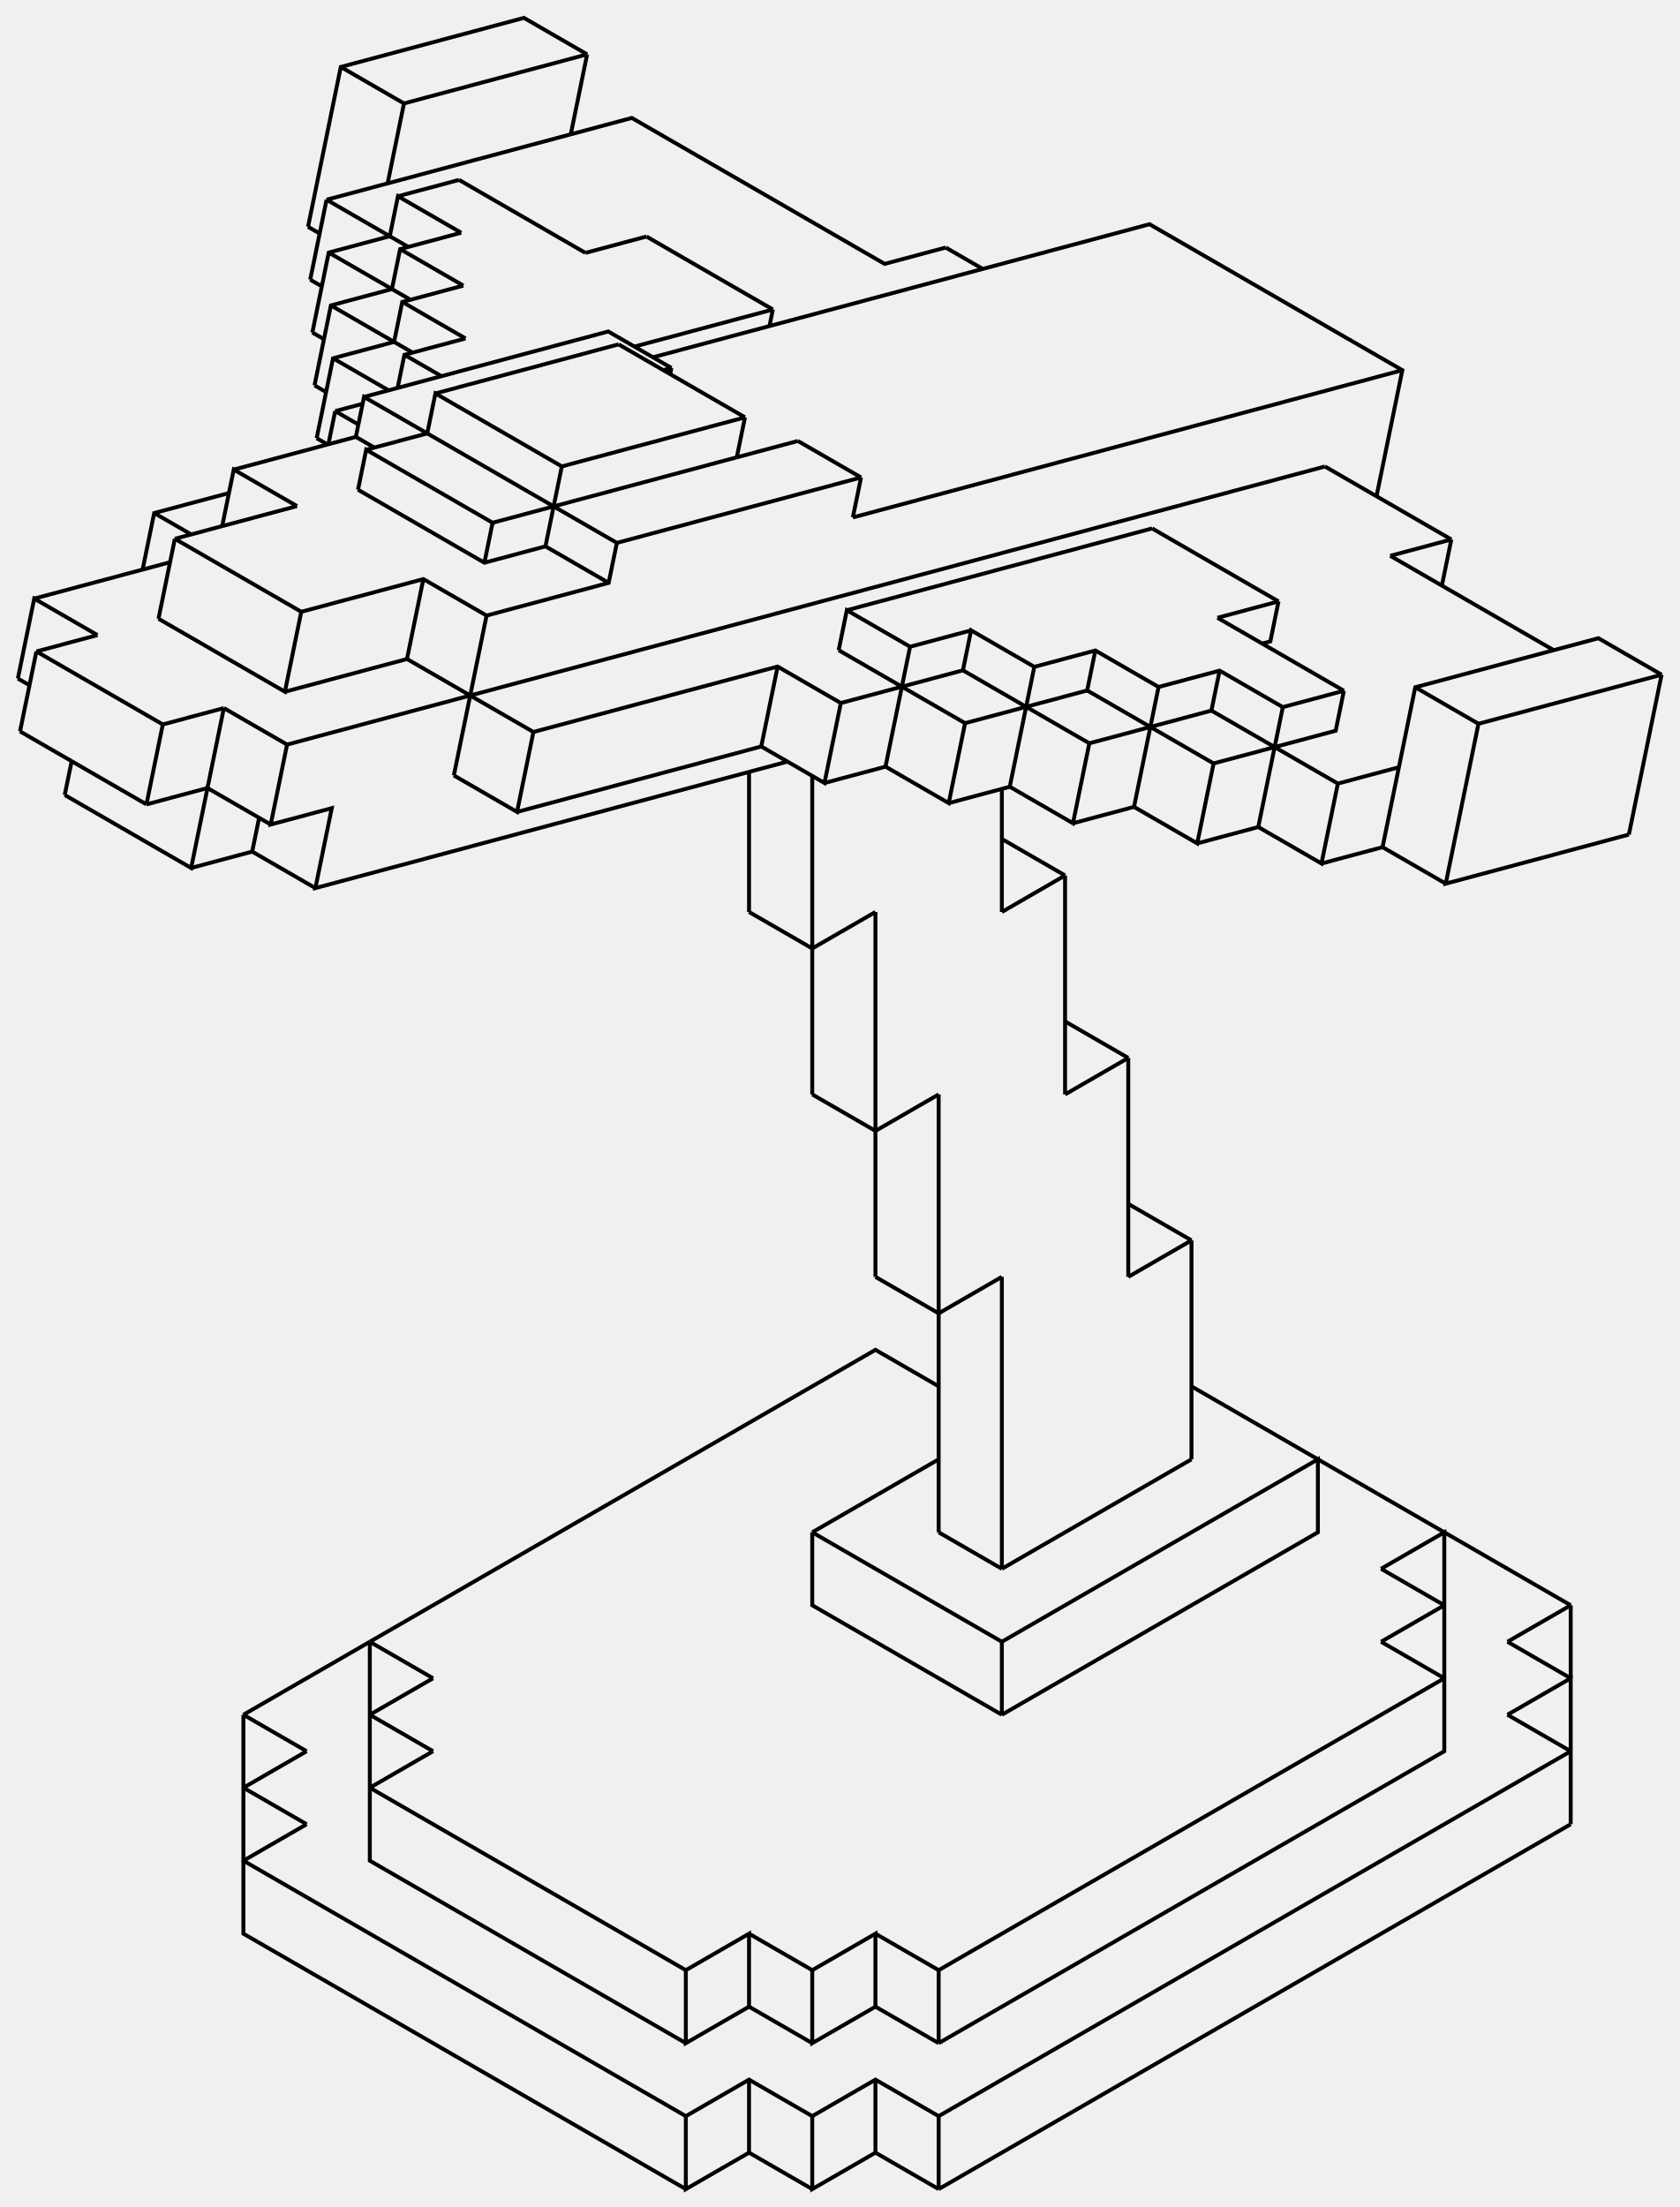
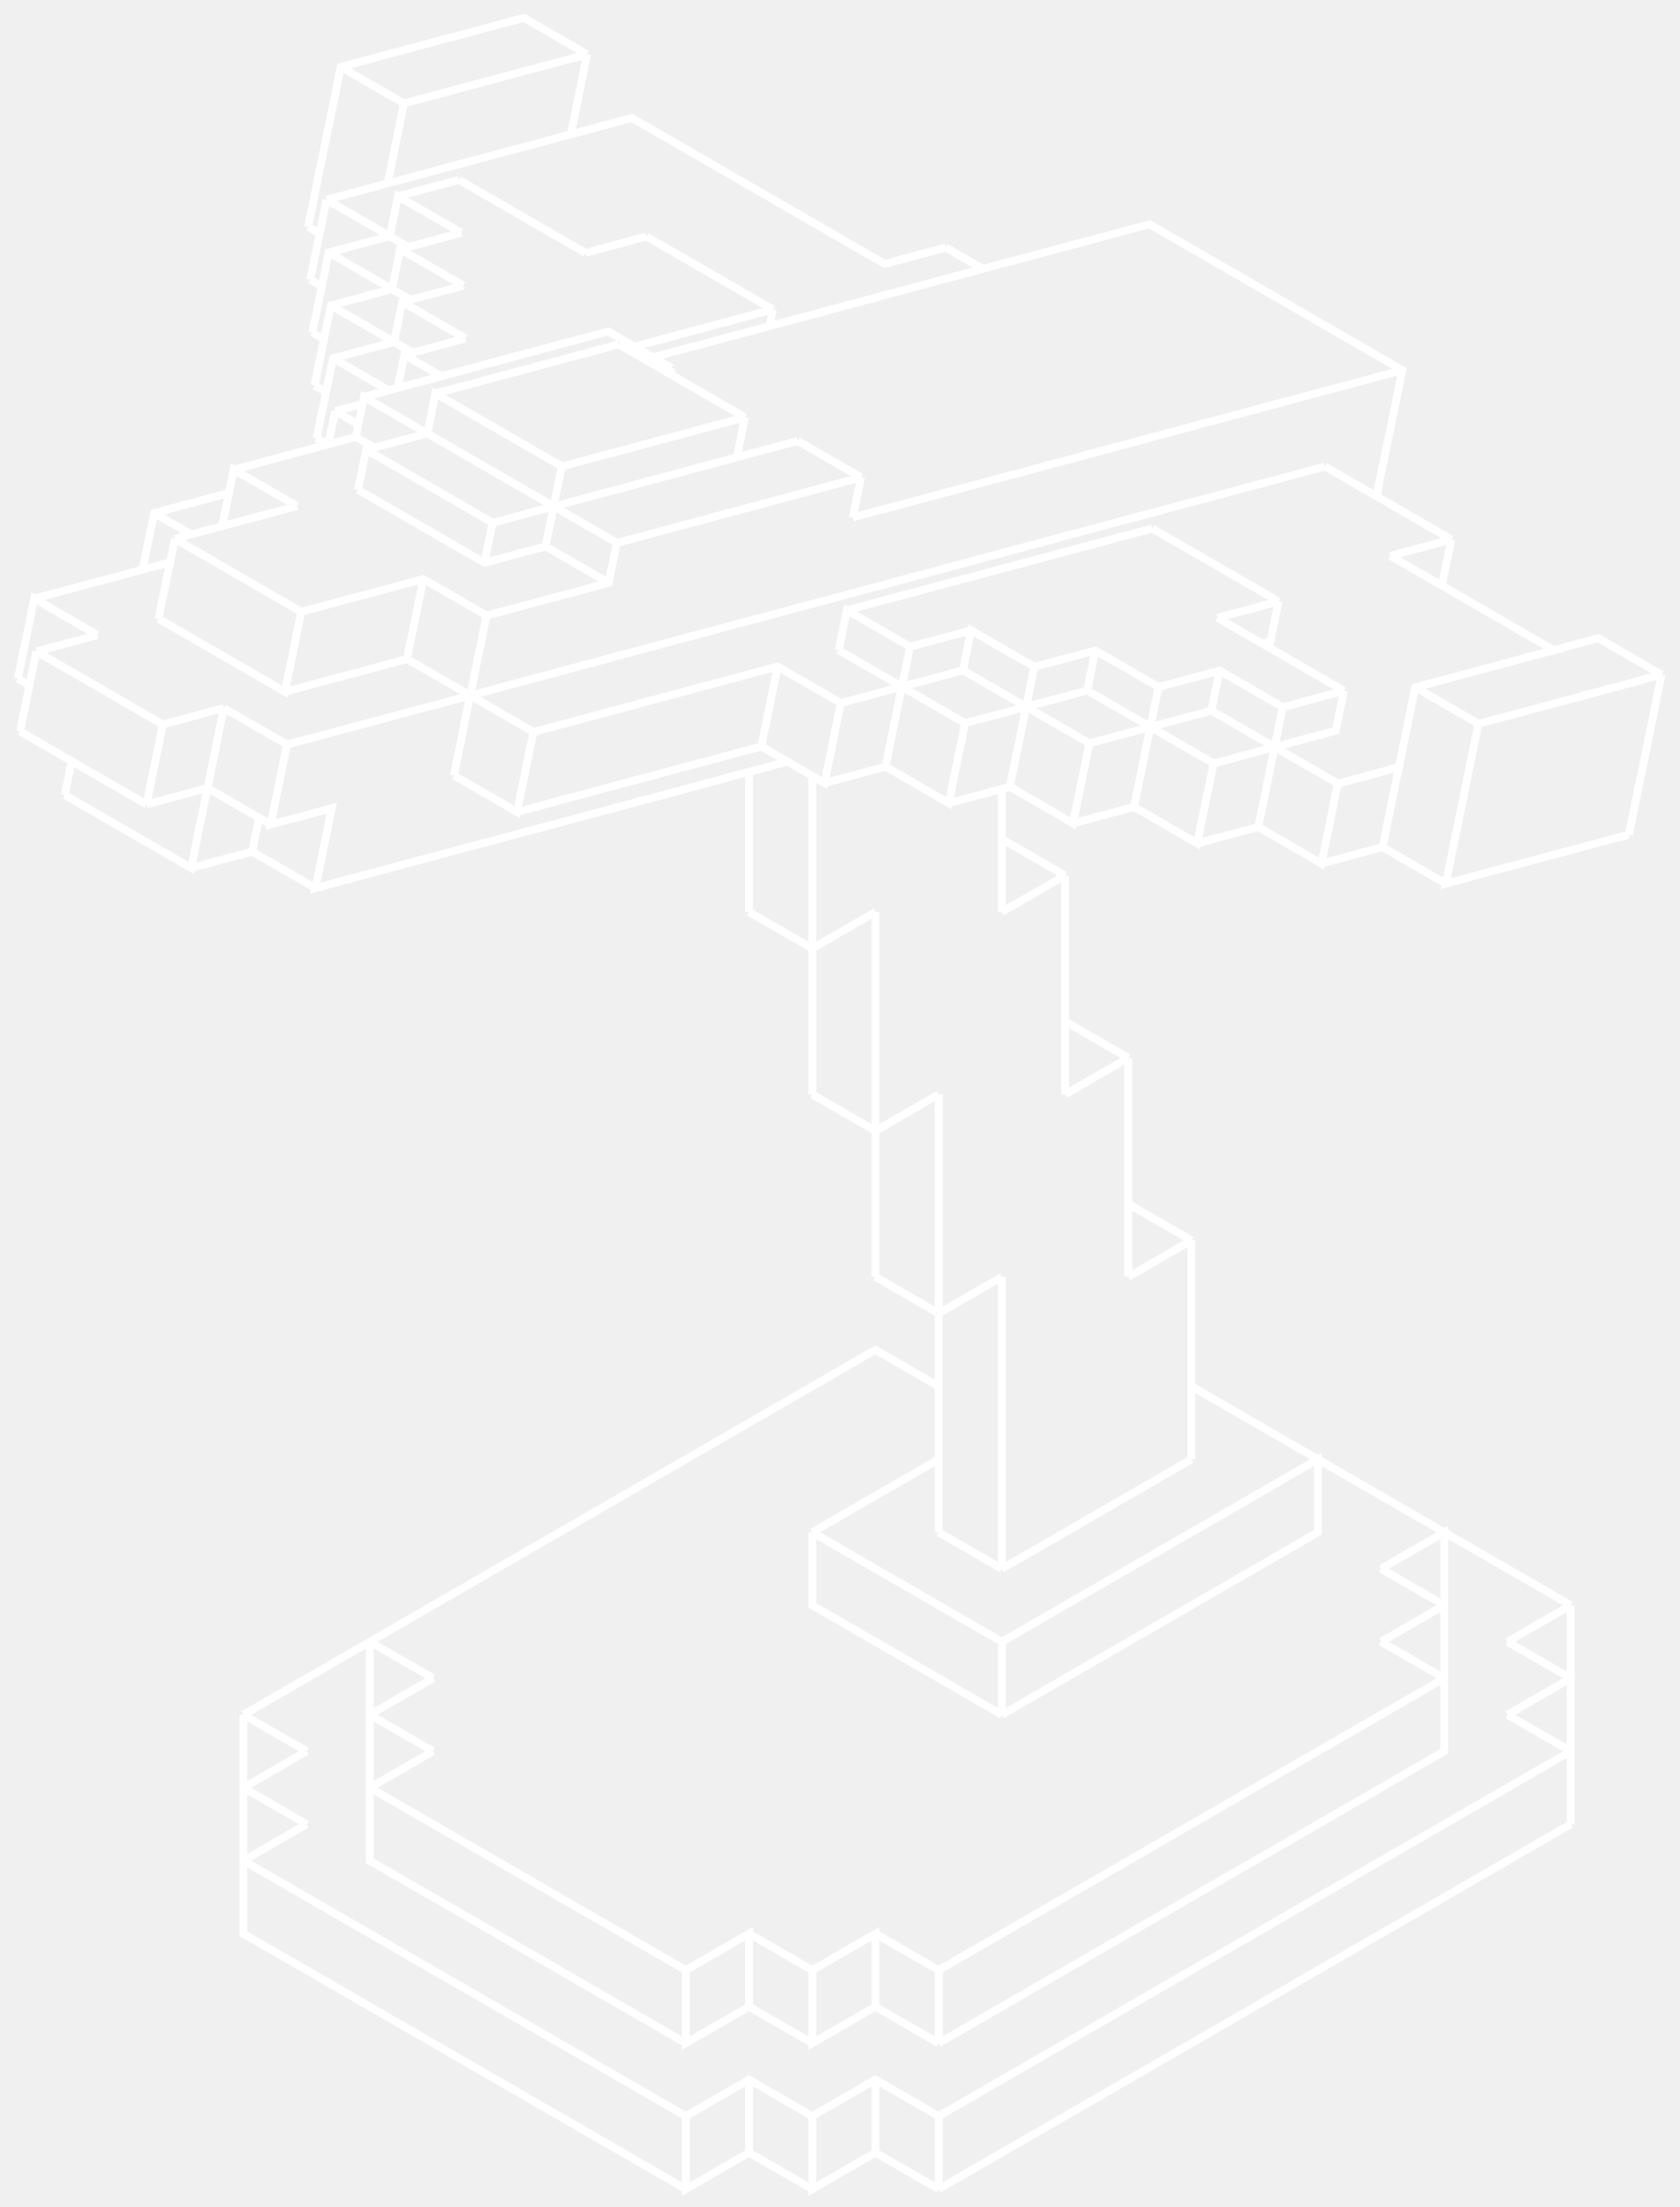
- <svg xmlns="http://www.w3.org/2000/svg" version="1.1" viewBox="-40.072 -61.959 93.947 123.458" fill="none" stroke="black" stroke-width="0.2%" vector-effect="non-scaling-stroke">
+ <svg xmlns="http://www.w3.org/2000/svg" version="1.1" viewBox="-40.072 -61.959 93.947 123.458" fill="none" stroke="white" stroke-width="0.4%" vector-effect="non-scaling-stroke">
  <path d="M -38.157 -28.473 L -30.559 -30.509" />
  <path d="M -39.072 -24.001 L -38.157 -28.473 L -34.621 -26.432" />
  <path d="M -3.548 -41.973 L 24.23 -49.416 L 38.372 -41.251 L 36.928 -34.197" />
  <path d="M -19.709 -39.756 L -6.048 -43.416 L -2.513 -41.375" />
  <path d="M -20.166 -37.52 L -19.709 -39.756 L -16.173 -37.715 L -9.102 -33.632 L -5.566 -31.591 L 8.094 -35.251" />
  <path d="M -26.996 -35.69 L -20.166 -37.52 L -19.131 -36.922" />
  <path d="M -27.643 -32.528 L -26.996 -35.69 L -23.461 -33.649" />
  <path d="M -24.014 -20.308 L -13.769 -23.053 L -12.854 -27.525 L -6.024 -29.355 L -5.566 -31.591" />
  <path d="M -27.55 -22.349 L -24.014 -20.308" />
  <path d="M -30.965 -21.434 L -27.55 -22.349" />
  <path d="M -38.036 -25.517 L -30.965 -21.434" />
  <path d="M -38.036 -25.517 L -34.621 -26.432" />
  <path d="M -31.206 -27.347 L -24.135 -23.264 L -23.22 -27.736 L -16.39 -29.566 L -12.854 -27.525" />
  <path d="M -17.305 -25.095 L -24.135 -23.264" />
  <path d="M -17.305 -25.095 L -13.769 -23.053 L -10.234 -21.012 L 3.427 -24.672 L 6.962 -22.631 L 10.377 -23.546 L 13.792 -24.461 L 14.25 -26.697 L 17.785 -24.656 L 21.2 -25.571 L 24.736 -23.53 L 28.151 -24.445 L 31.687 -22.403 L 35.102 -23.318" />
  <path d="M -20.046 -34.564 L -12.975 -30.481 L -9.56 -31.396 L -6.024 -29.355" />
  <path d="M -30.291 -31.819 L -23.22 -27.736" />
  <path d="M -30.291 -31.819 L -23.461 -33.649" />
  <path d="M 7.636 -33.015 L 38.372 -41.251" />
  <path d="M 3.976 -19.355 L -22.429 -12.28 L -21.514 -16.751 L -24.929 -15.836 L -24.014 -20.308" />
  <path d="M -25.965 -14.321 L -22.429 -12.28" />
  <path d="M -36.451 -17.488 L -29.38 -13.406 L -28.465 -17.878 L -24.929 -15.836" />
  <path d="M -29.38 -13.406 L -25.965 -14.321 L -25.578 -16.211" />
  <path d="M -39.072 -24.001 L -38.423 -23.627" />
  <path d="M -31.447 -33.259 L -29.376 -32.064" />
  <path d="M -32.094 -30.098 L -31.447 -33.259 L -27.264 -34.38" />
  <path d="M -22.358 -37.446 L -21.751 -37.095" />
  <path d="M -22.478 -40.402 L -21.829 -40.027" />
  <path d="M -22.599 -43.358 L -21.95 -42.984" />
  <path d="M -22.719 -46.315 L -22.07 -45.94" />
  <path d="M -22.84 -49.271 L -22.191 -48.896" />
  <path d="M 12.829 -48.112 L 14.9 -46.916" />
  <path d="M -21.322 -38.961 L -20.025 -38.212" />
  <path d="M -21.322 -38.961 L -19.787 -39.372" />
  <path d="M -21.804 -50.786 L -18.268 -48.745 L -17.811 -50.981 L -14.275 -48.94" />
  <path d="M -21.804 -50.786 L -18.389 -51.701 L -17.474 -56.173 L -7.229 -58.918" />
  <path d="M -8.144 -54.446 L -18.389 -51.701" />
  <path d="M -8.144 -54.446 L -4.729 -55.362 L 9.413 -47.197 L 12.829 -48.112" />
  <path d="M 7.636 -33.015 L 8.094 -35.251" />
  <path d="M 34.042 -35.864 L -13.769 -23.053" />
  <path d="M -14.684 -18.582 L -13.769 -23.053" />
  <path d="M -28.465 -17.878 L -27.55 -22.349" />
  <path d="M -31.88 -16.963 L -30.965 -21.434" />
  <path d="M -31.88 -16.963 L -28.465 -17.878" />
  <path d="M -38.951 -21.045 L -31.88 -16.963" />
  <path d="M -38.951 -21.045 L -38.036 -25.517" />
  <path d="M -31.206 -27.347 L -30.291 -31.819" />
  <path d="M -17.305 -25.095 L -16.39 -29.566" />
  <path d="M -20.046 -34.564 L -19.588 -36.8 L -12.517 -32.717 L -9.102 -33.632 L -8.644 -35.868 L 1.601 -38.613" />
  <path d="M -19.588 -36.8 L -16.173 -37.715 L -15.716 -39.95 L -8.644 -35.868" />
  <path d="M -12.975 -30.481 L -12.517 -32.717" />
  <path d="M -9.56 -31.396 L -9.102 -33.632" />
  <path d="M -2.97 -41.252 L -2.513 -41.375" />
  <path d="M -2.584 -41.029 L -2.513 -41.375" />
  <path d="M 4.558 -37.292 L 8.094 -35.251" />
  <path d="M 1.143 -36.377 L 4.558 -37.292" />
  <path d="M -5.47 -42.696 L 1.601 -38.613" />
  <path d="M 1.143 -36.377 L 1.601 -38.613" />
  <path d="M -36.451 -17.488 L -36.064 -19.378" />
  <path d="M -21.701 -37.109 L -21.322 -38.961" />
  <path d="M -21.443 -41.917 L -18.336 -40.124" />
  <path d="M -22.358 -37.446 L -21.443 -41.917 L -18.028 -42.832 L -17.57 -45.068 L -14.155 -45.983" />
  <path d="M -21.563 -44.874 L -18.028 -42.832 L -16.992 -42.234" />
  <path d="M -22.478 -40.402 L -21.563 -44.874 L -18.148 -45.789 L -17.69 -48.024 L -14.275 -48.94" />
  <path d="M -21.684 -47.83 L -18.148 -45.789 L -17.112 -45.191" />
  <path d="M -22.599 -43.358 L -21.684 -47.83 L -18.268 -48.745 L -17.233 -48.147" />
  <path d="M -22.719 -46.315 L -21.804 -50.786" />
  <path d="M -22.84 -49.271 L -21.009 -58.214 L -10.764 -60.959 L -7.229 -58.918" />
  <path d="M -21.009 -58.214 L -17.474 -56.173" />
  <path d="M -8.144 -54.446 L -7.229 -58.918" />
  <path d="M -17.45 -42.112 L -15.378 -40.916" />
  <path d="M -17.829 -40.26 L -17.45 -42.112 L -14.034 -43.027" />
  <path d="M -4.584 -42.571 L 3.161 -44.646" />
  <path d="M 2.972 -43.72 L 3.161 -44.646" />
  <path d="M -3.91 -48.728 L 3.161 -44.646" />
  <path d="M -7.325 -47.813 L -3.91 -48.728" />
  <path d="M -14.396 -51.896 L -7.325 -47.813" />
  <path d="M -17.811 -50.981 L -14.396 -51.896" />
  <path d="M -14.684 -18.582 L -11.149 -16.54 L -10.234 -21.012" />
  <path d="M 51.045 -15.274 L 40.8 -12.528 L 42.63 -21.472 L 52.875 -24.217" />
  <path d="M 37.265 -14.57 L 40.8 -12.528" />
  <path d="M 33.849 -13.655 L 37.265 -14.57 L 38.18 -19.041 L 39.095 -23.513 L 49.34 -26.258 L 52.875 -24.217" />
  <path d="M 30.314 -15.696 L 33.849 -13.655 L 34.765 -18.126 L 38.18 -19.041" />
  <path d="M 26.899 -14.781 L 30.314 -15.696 L 31.229 -20.168 L 34.765 -18.126" />
  <path d="M 23.363 -16.822 L 26.899 -14.781 L 27.814 -19.253 L 31.229 -20.168 L 34.644 -21.083 L 35.102 -23.318" />
  <path d="M 19.948 -15.907 L 23.363 -16.822 L 24.278 -21.294 L 24.736 -23.53" />
  <path d="M 16.413 -17.948 L 19.948 -15.907 L 20.863 -20.379 L 24.278 -21.294 L 27.693 -22.209 L 28.151 -24.445" />
  <path d="M 12.998 -17.033 L 16.413 -17.948 L 17.328 -22.42 L 17.785 -24.656" />
  <path d="M 9.462 -19.074 L 12.998 -17.033 L 13.913 -21.505 L 17.328 -22.42 L 20.743 -23.335 L 21.2 -25.571" />
  <path d="M 6.047 -18.159 L 9.462 -19.074 L 10.377 -23.546 L 10.835 -25.782 L 14.25 -26.697" />
  <path d="M 2.512 -20.201 L 6.047 -18.159 L 6.962 -22.631" />
  <path d="M 2.512 -20.201 L -11.149 -16.54" />
  <path d="M 40.584 -29.2 L 41.113 -31.782" />
  <path d="M 34.042 -35.864 L 41.113 -31.782" />
  <path d="M 37.698 -30.867 L 41.113 -31.782" />
  <path d="M 37.698 -30.867 L 46.84 -25.588" />
  <path d="M 30.531 -25.958 L 30.988 -26.08 L 31.446 -28.316" />
  <path d="M 6.842 -25.587 L 10.377 -23.546 L 13.913 -21.505" />
  <path d="M 1.143 -36.377 L -9.102 -33.632" />
  <path d="M -15.716 -39.95 L -5.47 -42.696" />
  <path d="M -17.69 -48.024 L -14.155 -45.983" />
  <path d="M -17.57 -45.068 L -14.034 -43.027" />
  <path d="M 2.512 -20.201 L 3.427 -24.672" />
  <path d="M 51.045 -15.274 L 52.875 -24.217" />
  <path d="M 39.095 -23.513 L 42.63 -21.472" />
  <path d="M 24.278 -21.294 L 27.814 -19.253" />
  <path d="M 17.328 -22.42 L 20.863 -20.379" />
  <path d="M 31.229 -20.168 L 31.687 -22.403" />
  <path d="M 28.031 -27.401 L 35.102 -23.318" />
  <path d="M 28.031 -27.401 L 31.446 -28.316" />
  <path d="M 24.375 -32.399 L 31.446 -28.316" />
  <path d="M 7.299 -27.823 L 24.375 -32.399" />
  <path d="M 6.842 -25.587 L 7.299 -27.823 L 10.835 -25.782" />
  <path d="M 27.693 -22.209 L 31.229 -20.168" />
  <path d="M 20.743 -23.335 L 24.278 -21.294" />
  <path d="M 13.792 -24.461 L 17.328 -22.42" />
  <path d="M 47.79 36.004 L 12.435 56.417 L 8.899 54.375 L 5.364 56.417 L 1.828 54.375 L -1.708 56.417 L -26.456 42.128 L -26.456 38.045 L -26.456 33.963" />
  <path d="M 47.79 40.087 L 47.79 36.004 L 47.79 31.922 L 44.254 33.963" />
  <path d="M 12.435 60.499 L 47.79 40.087" />
  <path d="M 12.435 60.499 L 12.435 56.417" />
  <path d="M 47.79 36.004 L 44.254 33.963" />
  <path d="M 47.79 31.922 L 44.254 29.88" />
  <path d="M 47.79 27.839 L 44.254 29.88" />
  <path d="M 47.79 27.839 L 40.719 23.757 L 33.648 19.674 L 26.577 15.592" />
  <path d="M -22.921 40.087 L -26.456 42.128" />
  <path d="M -22.921 40.087 L -26.456 38.045" />
  <path d="M -22.921 36.004 L -26.456 38.045" />
  <path d="M -22.921 36.004 L -26.456 33.963" />
  <path d="M -19.385 29.88 L -26.456 33.963" />
  <path d="M 12.435 52.334 L 40.719 36.004 L 40.719 31.922 L 40.719 27.839 L 40.719 23.757 L 37.183 25.798" />
  <path d="M -1.708 52.334 L -19.385 42.128 L -19.385 38.045 L -19.385 33.963 L -19.385 29.88" />
  <path d="M 1.828 50.293 L -1.708 52.334 L -1.708 48.252 L -19.385 38.045" />
  <path d="M 5.364 52.334 L 1.828 50.293 L 1.828 46.21 L -1.708 48.252" />
  <path d="M 8.899 50.293 L 5.364 52.334 L 5.364 48.252 L 1.828 46.21" />
  <path d="M 12.435 52.334 L 8.899 50.293 L 8.899 46.21 L 5.364 48.252" />
  <path d="M -1.708 60.499 L -26.456 46.21 L -26.456 42.128" />
  <path d="M 1.828 58.458 L -1.708 60.499 L -1.708 56.417" />
  <path d="M 5.364 60.499 L 1.828 58.458 L 1.828 54.375" />
  <path d="M 8.899 58.458 L 5.364 60.499 L 5.364 56.417" />
  <path d="M 12.435 60.499 L 8.899 58.458 L 8.899 54.375" />
  <path d="M 47.79 31.922 L 47.79 27.839" />
  <path d="M 40.719 31.922 L 12.435 48.252 L 8.899 46.21" />
  <path d="M 12.435 52.334 L 12.435 48.252" />
  <path d="M 40.719 31.922 L 37.183 29.88" />
  <path d="M 40.719 27.839 L 37.183 29.88" />
  <path d="M 40.719 27.839 L 37.183 25.798" />
  <path d="M 12.435 15.592 L 8.899 13.55 L -19.385 29.88" />
  <path d="M -15.85 31.922 L -19.385 29.88" />
  <path d="M -15.85 31.922 L -19.385 33.963" />
  <path d="M -15.85 36.004 L -19.385 33.963" />
  <path d="M -15.85 36.004 L -19.385 38.045" />
  <path d="M 15.97 33.963 L 33.648 23.757 L 33.648 19.674 L 15.97 29.88 L 5.364 23.757" />
  <path d="M 15.97 33.963 L 5.364 27.839 L 5.364 23.757" />
  <path d="M 15.97 33.963 L 15.97 29.88" />
  <path d="M 12.435 19.674 L 5.364 23.757" />
  <path d="M 12.435 23.757 L 15.97 25.798" />
  <path d="M 26.577 19.674 L 15.97 25.798" />
  <path d="M 1.828 -10.944 L 1.828 -18.78" />
  <path d="M 5.364 -0.738 L 5.364 -8.903 L 1.828 -10.944" />
  <path d="M 8.899 9.468 L 8.899 1.303 L 5.364 -0.738" />
  <path d="M 12.435 23.757 L 12.435 11.509 L 8.899 9.468" />
  <path d="M 15.97 9.468 L 15.97 25.798" />
  <path d="M 5.364 -18.554 L 5.364 -8.903" />
  <path d="M 8.899 -10.944 L 5.364 -8.903" />
  <path d="M 8.899 -10.944 L 8.899 1.303" />
  <path d="M 12.435 -0.738 L 8.899 1.303" />
  <path d="M 12.435 -0.738 L 12.435 11.509" />
  <path d="M 15.97 9.468 L 12.435 11.509" />
  <path d="M 26.577 7.427 L 26.577 19.674" />
  <path d="M 26.577 7.427 L 23.041 9.468" />
  <path d="M 23.041 -2.779 L 23.041 9.468" />
  <path d="M 23.041 -2.779 L 19.506 -0.738" />
  <path d="M 19.506 -12.986 L 19.506 -0.738" />
  <path d="M 19.506 -12.986 L 15.97 -10.944" />
  <path d="M 15.97 -17.83 L 15.97 -10.944" />
  <path d="M 26.577 7.427 L 23.041 5.386" />
  <path d="M 23.041 -2.779 L 19.506 -4.821" />
  <path d="M 19.506 -12.986 L 15.97 -15.027" />
</svg>
